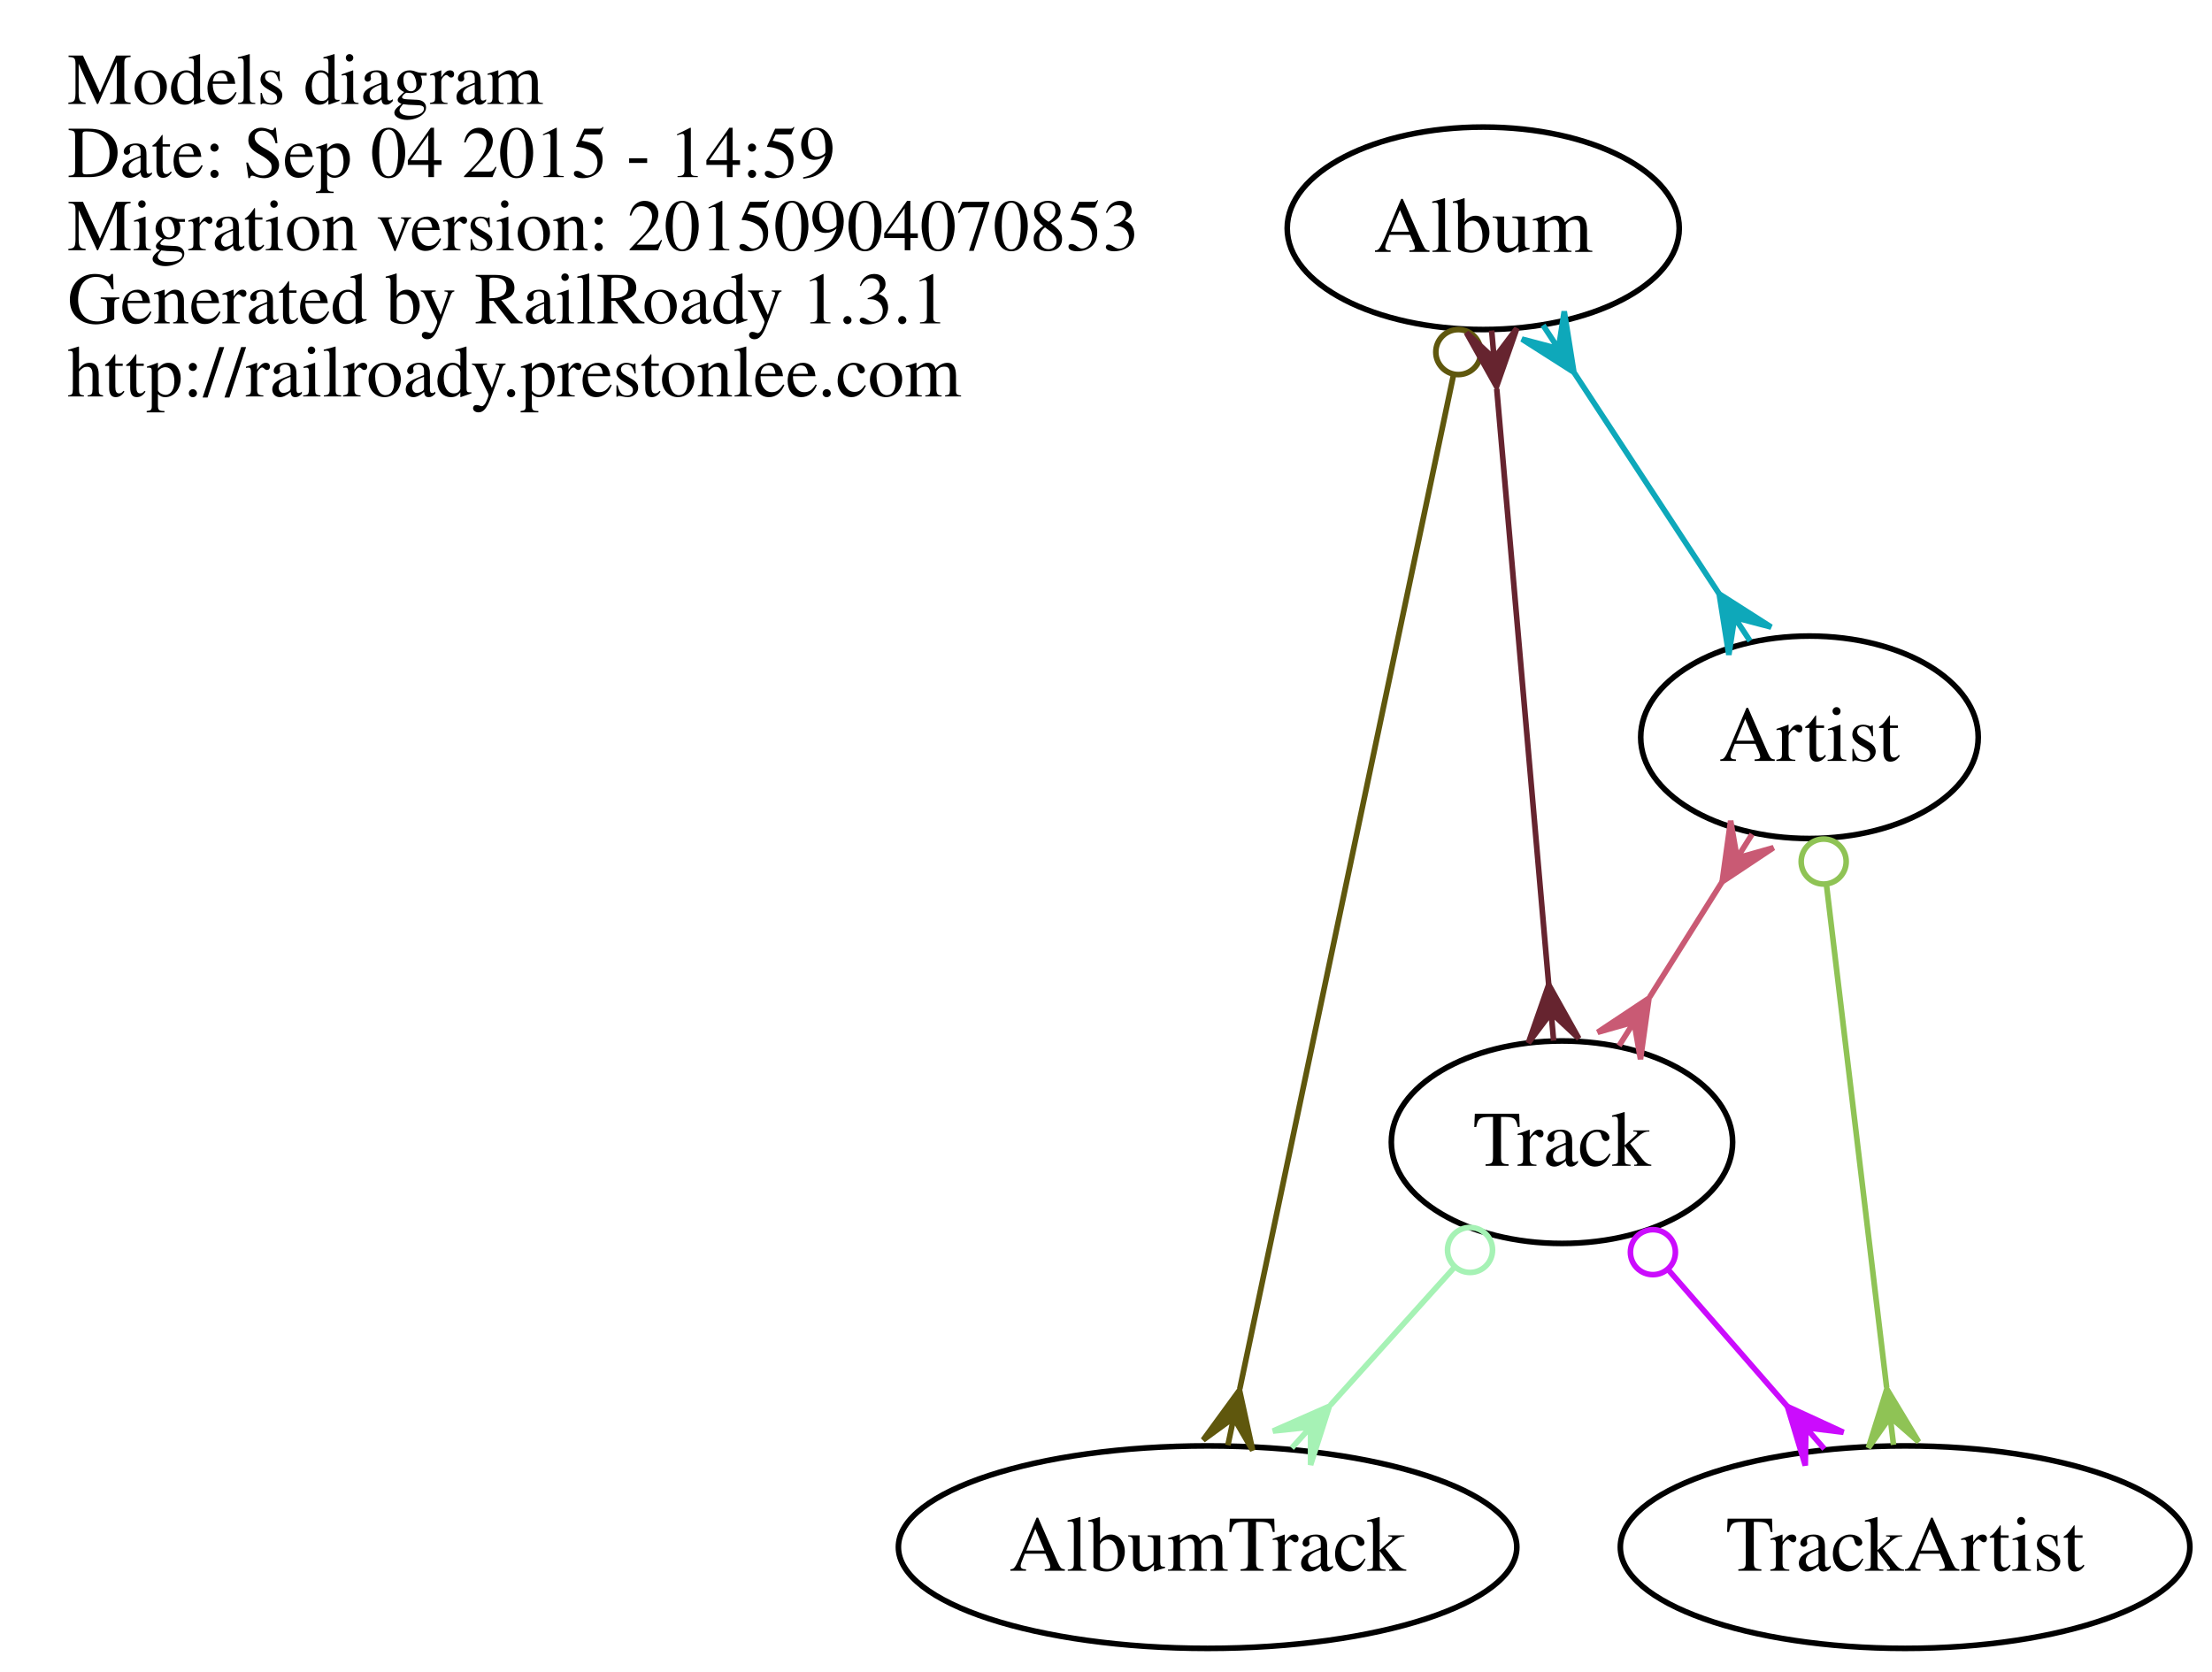
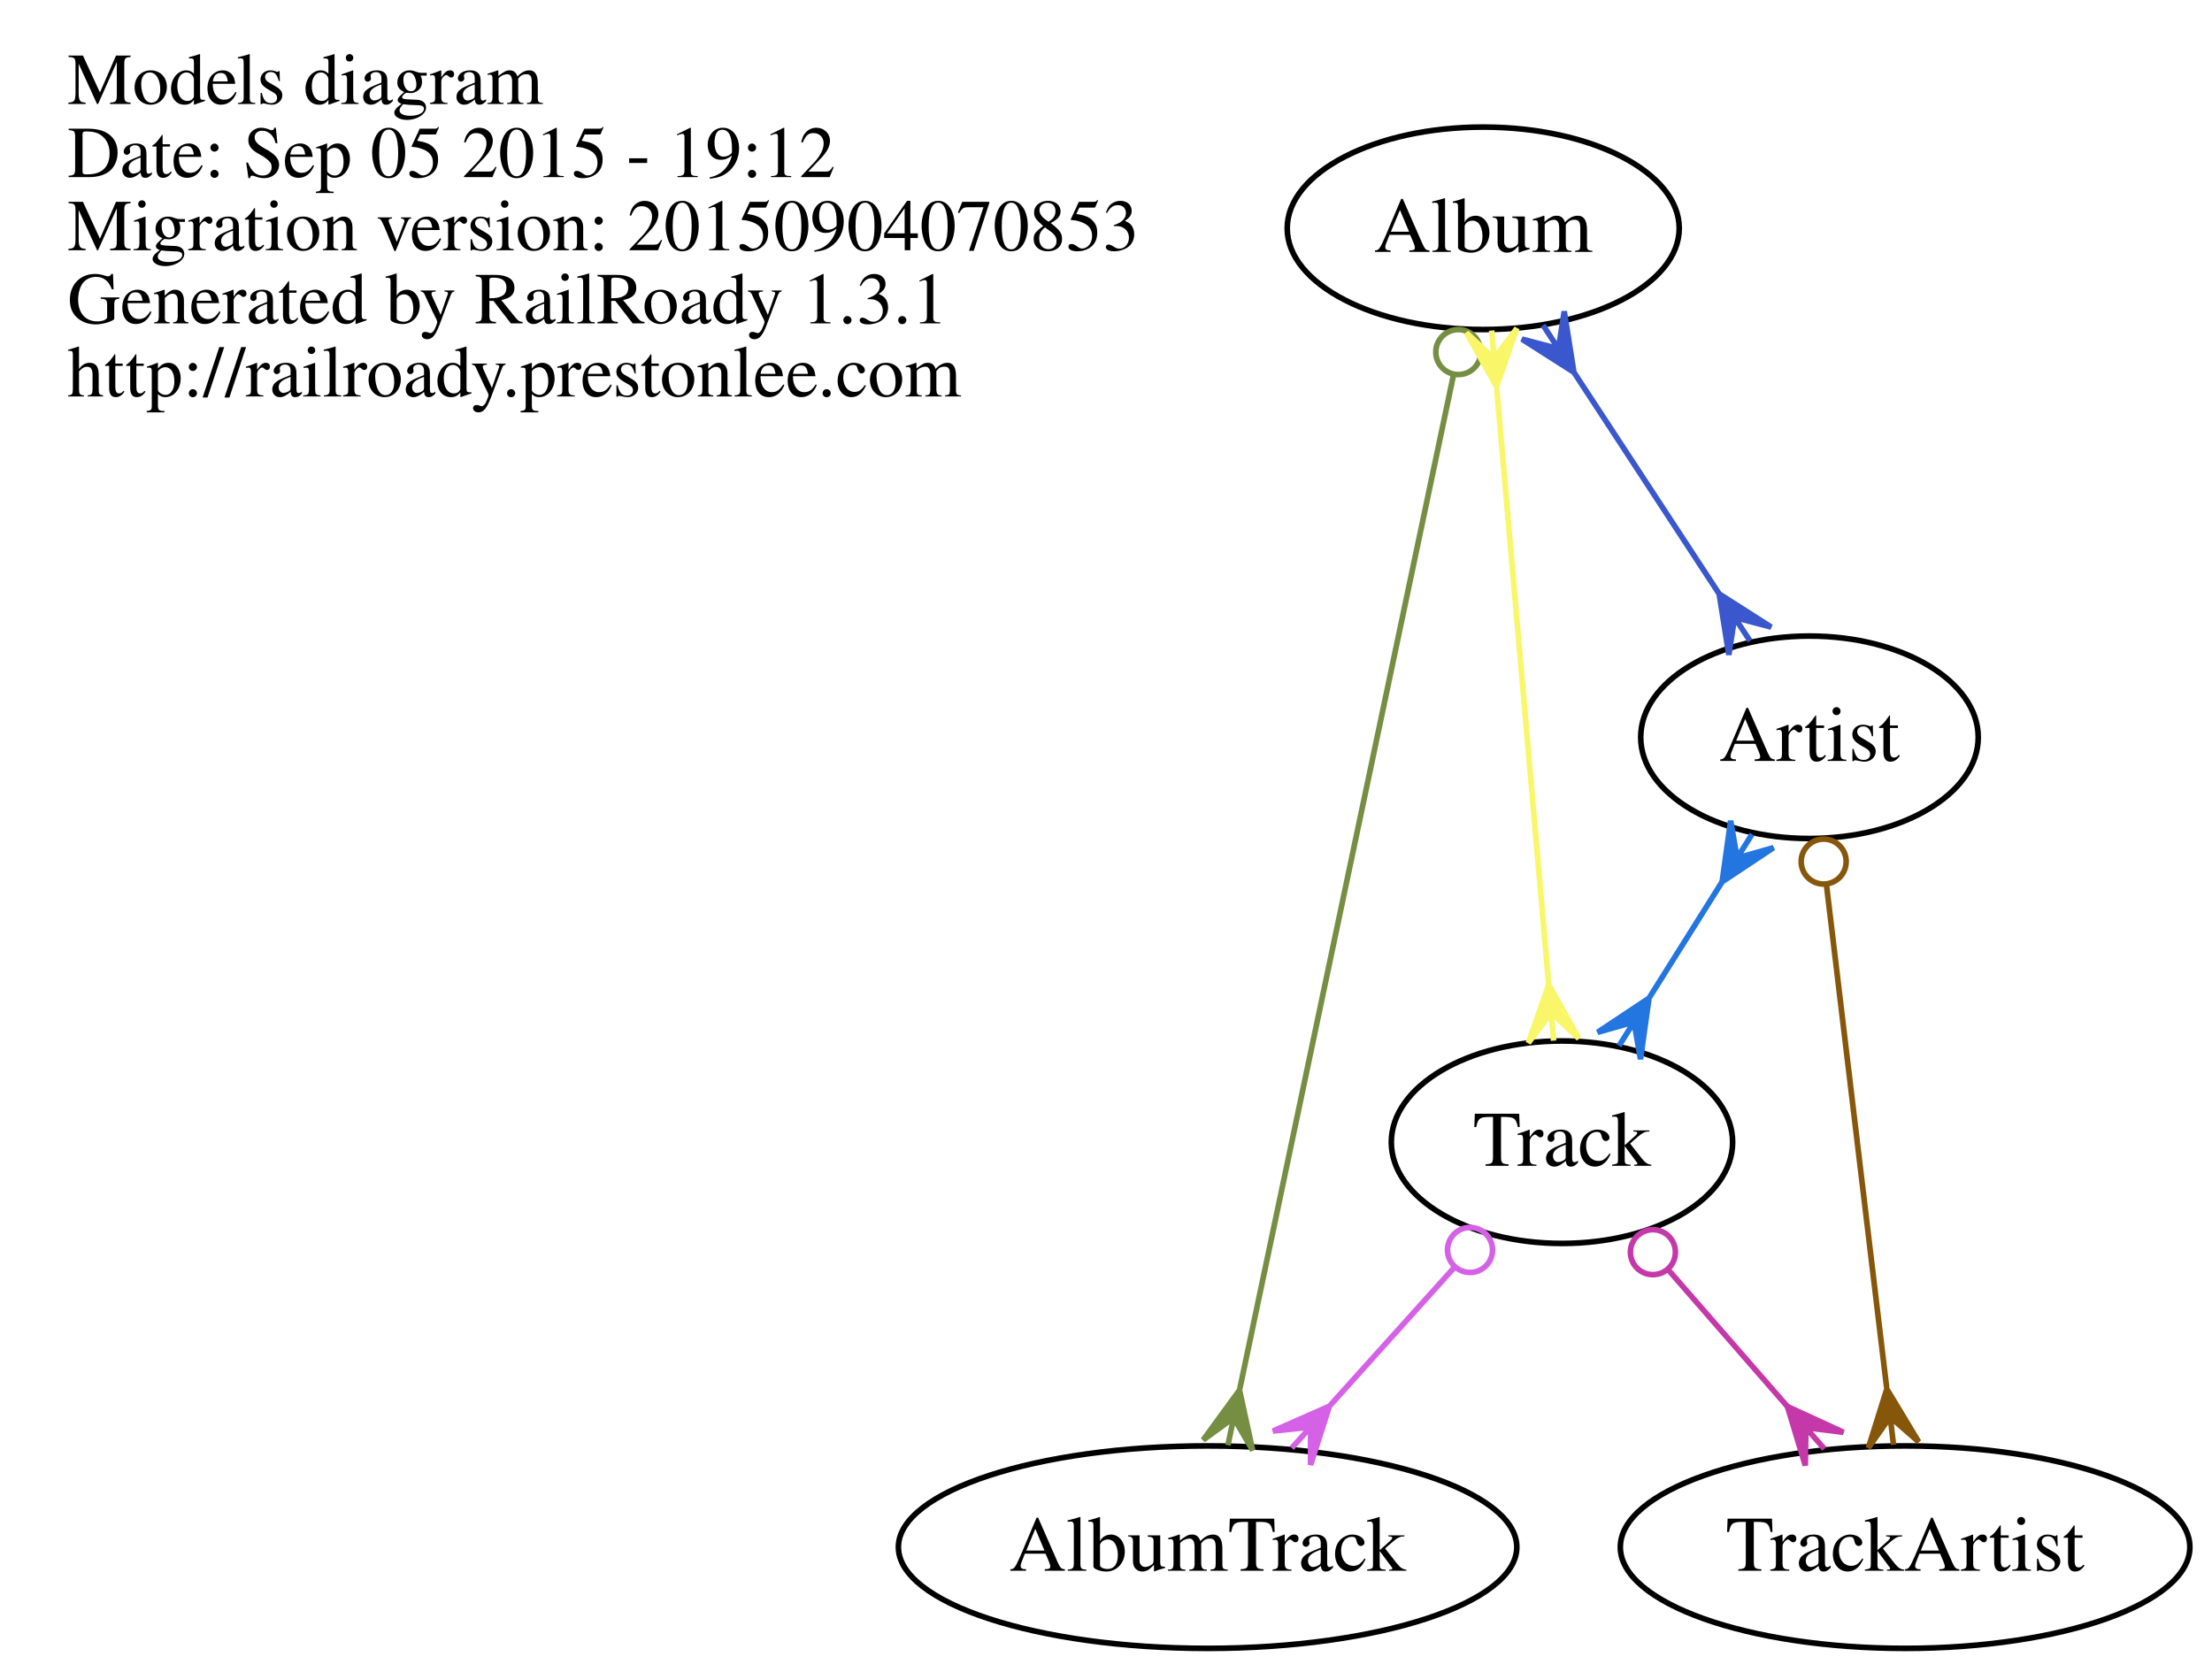
<svg xmlns="http://www.w3.org/2000/svg" width="393pt" height="297pt" viewBox="0.00 0.00 393.25 297.00">
  <g id="graph0" class="graph" transform="scale(1 1) rotate(0) translate(4 293)">
    <polygon fill="none" stroke="none" points="-4,4 -4,-293 389.251,-293 389.251,4 -4,4" />
    <g id="node1" class="node">
      <text text-anchor="start" x="8" y="-274.6" font-family="Times,serif" font-size="13.00">Models diagram</text>
-       <text text-anchor="start" x="8" y="-261.6" font-family="Times,serif" font-size="13.00">Date: Sep 04 2015 - 14:59</text>
+       <text text-anchor="start" x="8" y="-261.6" font-family="Times,serif" font-size="13.00">Date: Sep 05 2015 - 19:12</text>
      <text text-anchor="start" x="8" y="-248.6" font-family="Times,serif" font-size="13.00">Migration version: 20150904070853</text>
      <text text-anchor="start" x="8" y="-235.6" font-family="Times,serif" font-size="13.00">Generated by RailRoady 1.3.1</text>
      <text text-anchor="start" x="8" y="-222.6" font-family="Times,serif" font-size="13.00">http://railroady.prestonlee.com</text>
    </g>
    <g id="node2" class="node">
      <ellipse fill="none" stroke="black" cx="259.688" cy="-252.5" rx="34.846" ry="18" />
      <text text-anchor="middle" x="259.688" y="-248.3" font-family="Times,serif" font-size="14.00">Album</text>
    </g>
    <g id="node3" class="node">
      <ellipse fill="none" stroke="black" cx="210.688" cy="-18" rx="54.97" ry="18" />
      <text text-anchor="middle" x="210.688" y="-13.8" font-family="Times,serif" font-size="14.00">AlbumTrack</text>
    </g>
    <g id="edge1" class="edge">
-       <path fill="none" stroke="#5f570d" d="M254.41,-226.456C245.133,-182.441 225.984,-91.578 216.405,-46.129" />
-       <ellipse fill="none" stroke="#5f570d" cx="255.26" cy="-230.49" rx="4" ry="4" />
-       <polygon fill="#5f570d" stroke="#5f570d" points="216.358,-45.906 218.699,-35.193 215.327,-41.014 214.296,-36.121 214.296,-36.121 214.296,-36.121 215.327,-41.014 209.893,-37.049 216.358,-45.906 216.358,-45.906" />
+       <path fill="none" stroke="#758e42" d="M254.41,-226.456C245.133,-182.441 225.984,-91.578 216.405,-46.129" />
+       <ellipse fill="none" stroke="#758e42" cx="255.26" cy="-230.49" rx="4" ry="4" />
+       <polygon fill="#758e42" stroke="#758e42" points="216.358,-45.906 218.699,-35.193 215.327,-41.014 214.296,-36.121 214.296,-36.121 214.296,-36.121 215.327,-41.014 209.893,-37.049 216.358,-45.906 216.358,-45.906" />
    </g>
    <g id="node4" class="node">
      <ellipse fill="none" stroke="black" cx="317.688" cy="-162" rx="30.003" ry="18" />
      <text text-anchor="middle" x="317.688" y="-157.8" font-family="Times,serif" font-size="14.00">Artist</text>
    </g>
    <g id="edge3" class="edge">
-       <path fill="none" stroke="#0ea8ba" d="M275.866,-226.814C283.905,-214.547 293.59,-199.77 301.615,-187.525" />
-       <polygon fill="#0ea8ba" stroke="#0ea8ba" points="275.807,-226.904 266.562,-232.801 273.067,-231.086 270.326,-235.268 270.326,-235.268 270.326,-235.268 273.067,-231.086 274.09,-237.734 275.807,-226.904 275.807,-226.904" />
-       <polygon fill="#0ea8ba" stroke="#0ea8ba" points="301.636,-187.493 310.881,-181.596 304.376,-183.311 307.117,-179.129 307.117,-179.129 307.117,-179.129 304.376,-183.311 303.353,-176.663 301.636,-187.493 301.636,-187.493" />
+       <path fill="none" stroke="#3a57cd" d="M275.866,-226.814C283.905,-214.547 293.59,-199.77 301.615,-187.525" />
+       <polygon fill="#3a57cd" stroke="#3a57cd" points="275.807,-226.904 266.562,-232.801 273.067,-231.086 270.326,-235.268 270.326,-235.268 270.326,-235.268 273.067,-231.086 274.09,-237.734 275.807,-226.904 275.807,-226.904" />
+       <polygon fill="#3a57cd" stroke="#3a57cd" points="301.636,-187.493 310.881,-181.596 304.376,-183.311 307.117,-179.129 307.117,-179.129 307.117,-179.129 304.376,-183.311 303.353,-176.663 301.636,-187.493 301.636,-187.493" />
    </g>
    <g id="node5" class="node">
      <ellipse fill="none" stroke="black" cx="273.688" cy="-90" rx="30.338" ry="18" />
      <text text-anchor="middle" x="273.688" y="-85.8" font-family="Times,serif" font-size="14.00">Track</text>
    </g>
    <g id="edge2" class="edge">
-       <path fill="none" stroke="#66242f" d="M262.092,-223.94C264.677,-194.303 268.761,-147.485 271.328,-118.048" />
-       <polygon fill="#66242f" stroke="#66242f" points="262.055,-224.362 256.703,-233.933 261.621,-229.343 261.186,-234.324 261.186,-234.324 261.186,-234.324 261.621,-229.343 265.669,-234.715 262.055,-224.362 262.055,-224.362" />
-       <polygon fill="#66242f" stroke="#66242f" points="271.331,-118.015 276.683,-108.444 271.766,-113.034 272.2,-108.053 272.2,-108.053 272.2,-108.053 271.766,-113.034 267.717,-107.662 271.331,-118.015 271.331,-118.015" />
+       <path fill="none" stroke="#f9f66a" d="M262.092,-223.94C264.677,-194.303 268.761,-147.485 271.328,-118.048" />
+       <polygon fill="#f9f66a" stroke="#f9f66a" points="262.055,-224.362 256.703,-233.933 261.621,-229.343 261.186,-234.324 261.186,-234.324 261.186,-234.324 261.621,-229.343 265.669,-234.715 262.055,-224.362 262.055,-224.362" />
+       <polygon fill="#f9f66a" stroke="#f9f66a" points="271.331,-118.015 276.683,-108.444 271.766,-113.034 272.2,-108.053 272.2,-108.053 272.2,-108.053 271.766,-113.034 267.717,-107.662 271.331,-118.015 271.331,-118.015" />
    </g>
    <g id="edge5" class="edge">
-       <path fill="none" stroke="#c95a74" d="M302.16,-136.298C297.979,-129.645 293.454,-122.447 289.269,-115.789" />
-       <polygon fill="#c95a74" stroke="#c95a74" points="302.161,-136.298 303.673,-147.159 304.822,-140.531 307.483,-144.765 307.483,-144.765 307.483,-144.765 304.822,-140.531 311.293,-142.37 302.161,-136.298 302.161,-136.298" />
-       <polygon fill="#c95a74" stroke="#c95a74" points="289.159,-115.614 287.647,-104.753 286.498,-111.38 283.837,-107.147 283.837,-107.147 283.837,-107.147 286.498,-111.38 280.028,-109.542 289.159,-115.614 289.159,-115.614" />
+       <path fill="none" stroke="#2375e0" d="M302.16,-136.298C297.979,-129.645 293.454,-122.447 289.269,-115.789" />
+       <polygon fill="#2375e0" stroke="#2375e0" points="302.161,-136.298 303.673,-147.159 304.822,-140.531 307.483,-144.765 307.483,-144.765 307.483,-144.765 304.822,-140.531 311.293,-142.37 302.161,-136.298 302.161,-136.298" />
+       <polygon fill="#2375e0" stroke="#2375e0" points="289.159,-115.614 287.647,-104.753 286.498,-111.38 283.837,-107.147 283.837,-107.147 283.837,-107.147 286.498,-111.38 280.028,-109.542 289.159,-115.614 289.159,-115.614" />
    </g>
    <g id="node6" class="node">
      <ellipse fill="none" stroke="black" cx="334.688" cy="-18" rx="50.626" ry="18" />
      <text text-anchor="middle" x="334.688" y="-13.8" font-family="Times,serif" font-size="14.00">TrackArtist</text>
    </g>
    <g id="edge4" class="edge">
-       <path fill="none" stroke="#8fc355" d="M320.734,-135.558C323.74,-110.444 328.323,-72.164 331.408,-46.393" />
-       <ellipse fill="none" stroke="#8fc355" cx="320.214" cy="-139.9" rx="4" ry="4" />
-       <polygon fill="#8fc355" stroke="#8fc355" points="331.441,-46.118 337.098,-36.724 332.035,-41.154 332.63,-36.189 332.63,-36.189 332.63,-36.189 332.035,-41.154 328.162,-35.654 331.441,-46.118 331.441,-46.118" />
+       <path fill="none" stroke="#86560a" d="M320.734,-135.558C323.74,-110.444 328.323,-72.164 331.408,-46.393" />
+       <ellipse fill="none" stroke="#86560a" cx="320.214" cy="-139.9" rx="4" ry="4" />
+       <polygon fill="#86560a" stroke="#86560a" points="331.441,-46.118 337.098,-36.724 332.035,-41.154 332.63,-36.189 332.63,-36.189 332.63,-36.189 332.035,-41.154 328.162,-35.654 331.441,-46.118 331.441,-46.118" />
    </g>
    <g id="edge6" class="edge">
-       <path fill="none" stroke="#a6f2b5" d="M254.503,-67.684C247.556,-59.964 239.659,-51.19 232.501,-43.237" />
-       <ellipse fill="none" stroke="#a6f2b5" cx="257.342" cy="-70.838" rx="4" ry="4" />
-       <polygon fill="#a6f2b5" stroke="#a6f2b5" points="232.342,-43.061 228.998,-32.617 228.998,-39.344 225.653,-35.628 225.653,-35.628 225.653,-35.628 228.998,-39.344 222.308,-38.638 232.342,-43.061 232.342,-43.061" />
+       <path fill="none" stroke="#d461e6" d="M254.503,-67.684C247.556,-59.964 239.659,-51.19 232.501,-43.237" />
+       <ellipse fill="none" stroke="#d461e6" cx="257.342" cy="-70.838" rx="4" ry="4" />
+       <polygon fill="#d461e6" stroke="#d461e6" points="232.342,-43.061 228.998,-32.617 228.998,-39.344 225.653,-35.628 225.653,-35.628 225.653,-35.628 228.998,-39.344 222.308,-38.638 232.342,-43.061 232.342,-43.061" />
    </g>
    <g id="edge7" class="edge">
-       <path fill="none" stroke="#cb0cfd" d="M292.564,-67.338C299.281,-59.631 306.882,-50.908 313.76,-43.015" />
-       <ellipse fill="none" stroke="#cb0cfd" cx="289.854" cy="-70.449" rx="4" ry="4" />
-       <polygon fill="#cb0cfd" stroke="#cb0cfd" points="313.768,-43.006 323.73,-38.424 317.053,-39.237 320.338,-35.467 320.338,-35.467 320.338,-35.467 317.053,-39.237 316.945,-32.511 313.768,-43.006 313.768,-43.006" />
+       <path fill="none" stroke="#c538a9" d="M292.564,-67.338C299.281,-59.631 306.882,-50.908 313.76,-43.015" />
+       <ellipse fill="none" stroke="#c538a9" cx="289.854" cy="-70.449" rx="4" ry="4" />
+       <polygon fill="#c538a9" stroke="#c538a9" points="313.768,-43.006 323.73,-38.424 317.053,-39.237 320.338,-35.467 320.338,-35.467 320.338,-35.467 317.053,-39.237 316.945,-32.511 313.768,-43.006 313.768,-43.006" />
    </g>
  </g>
</svg>
